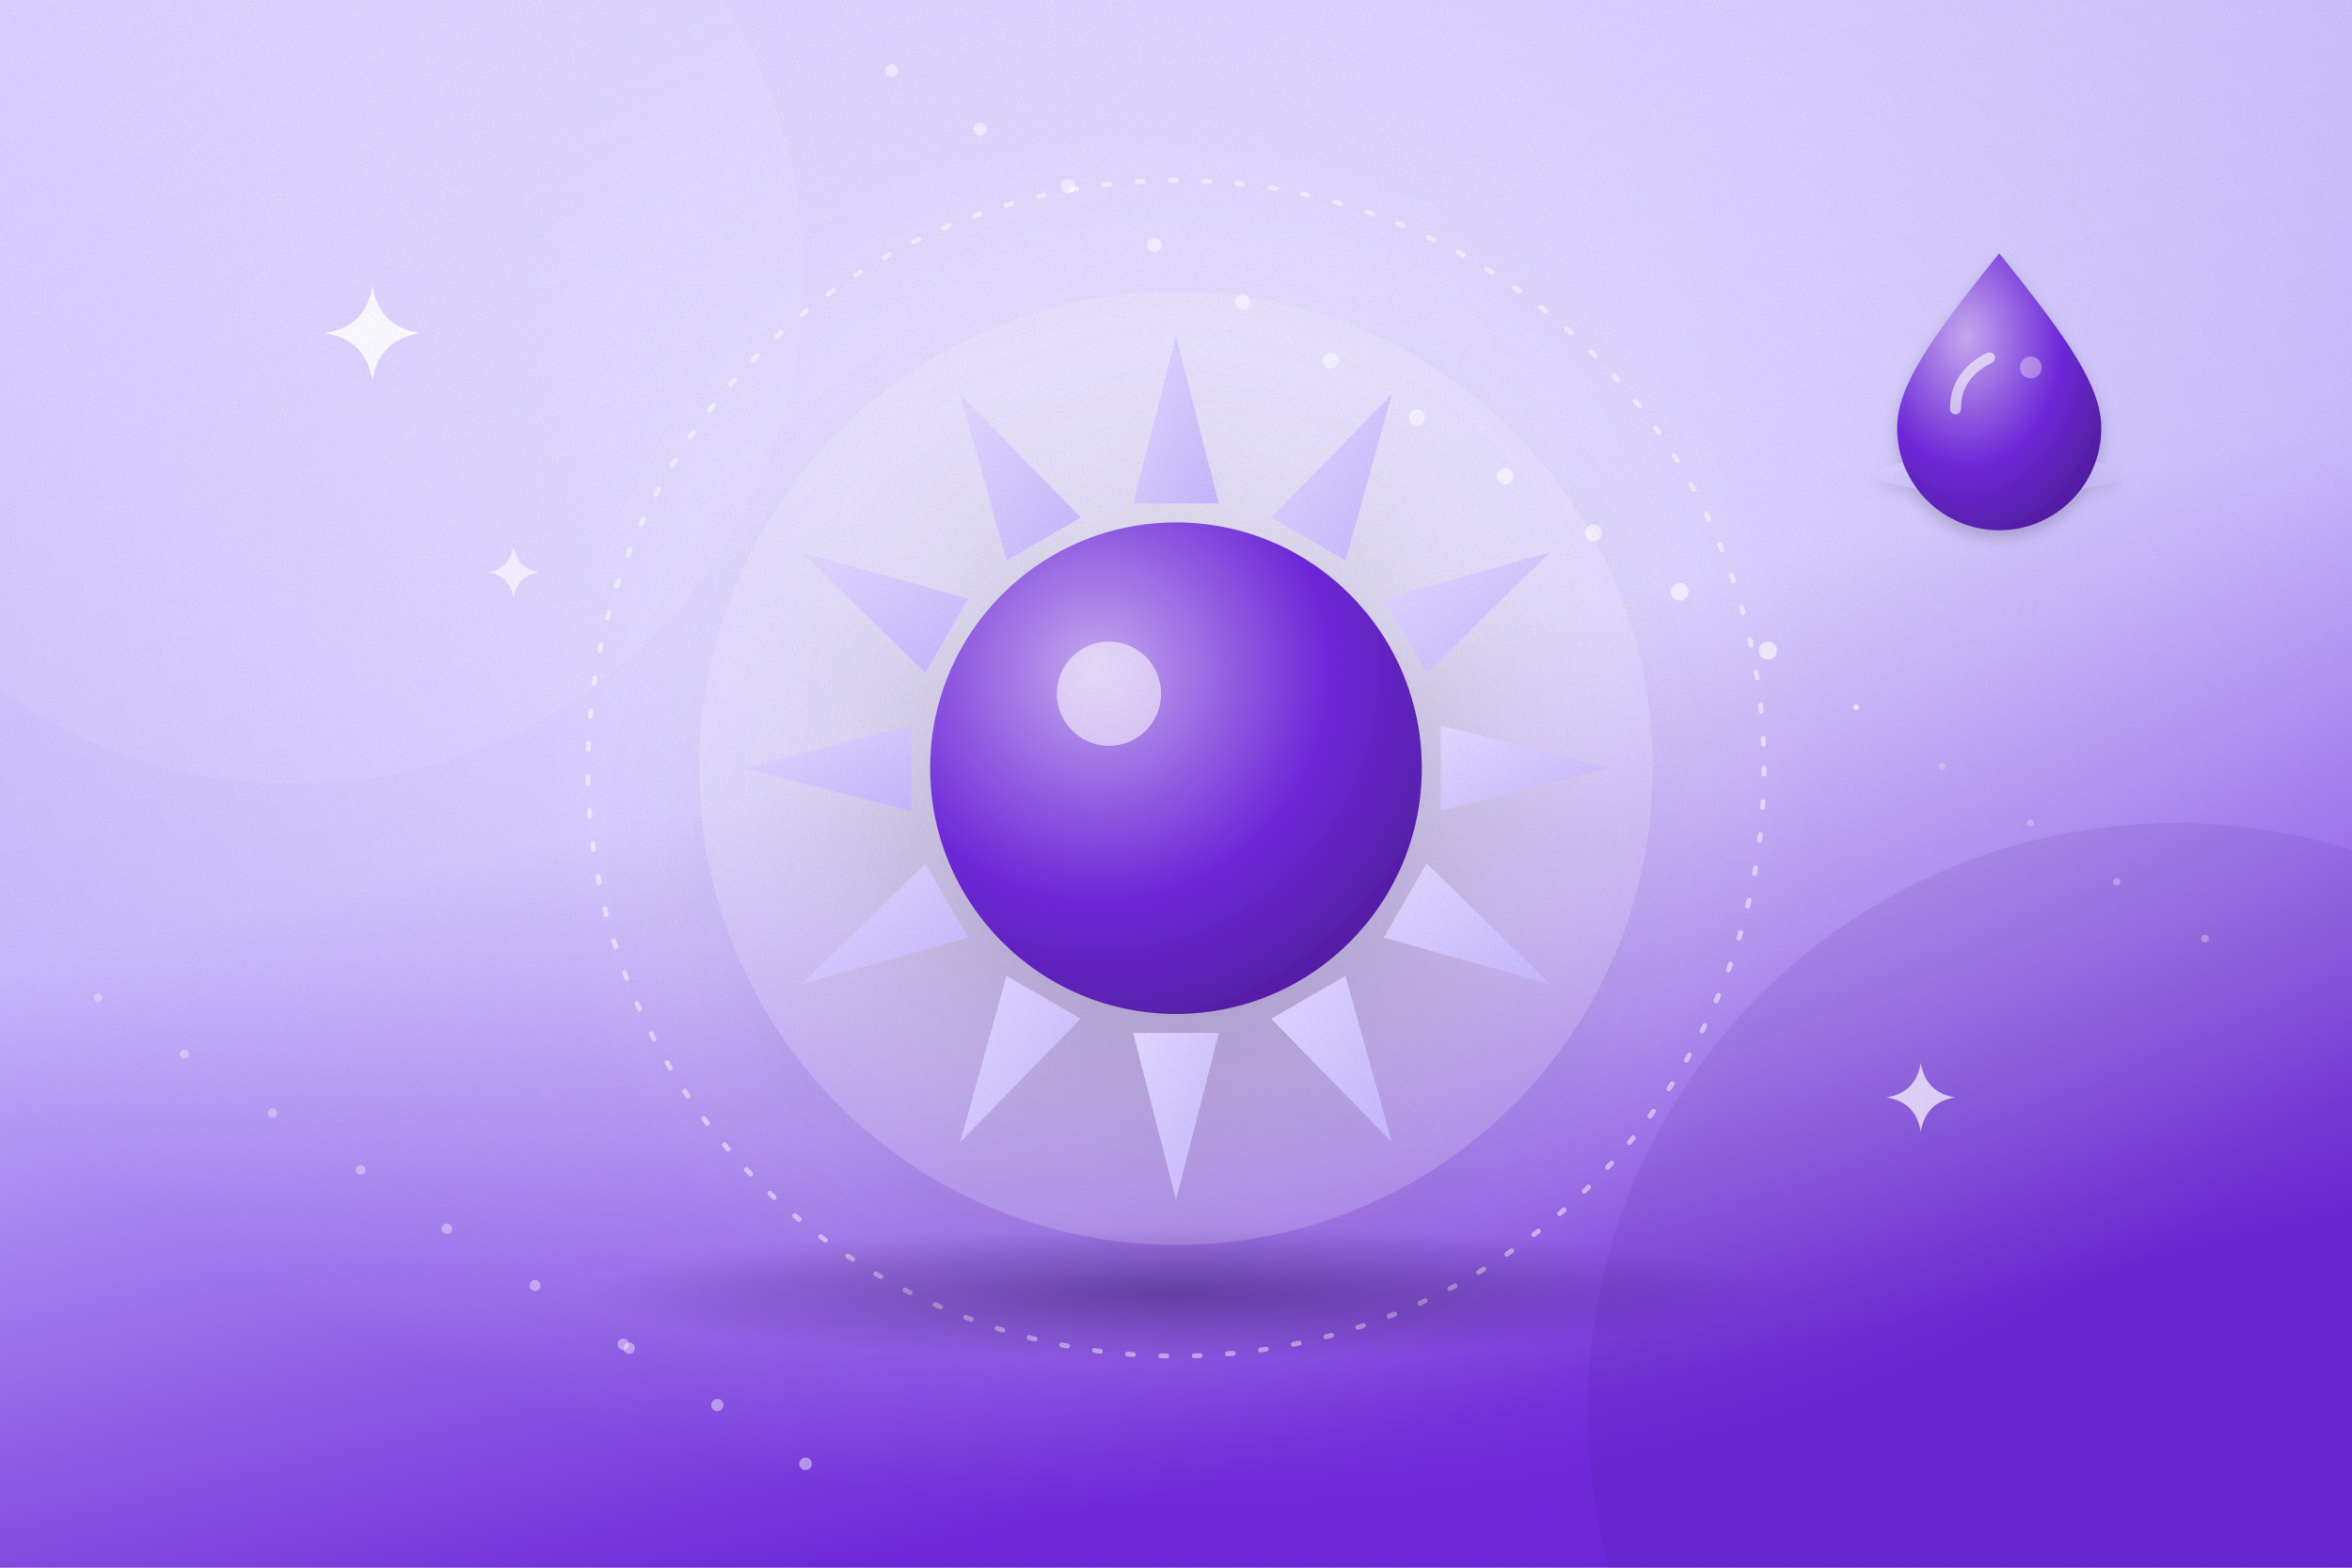
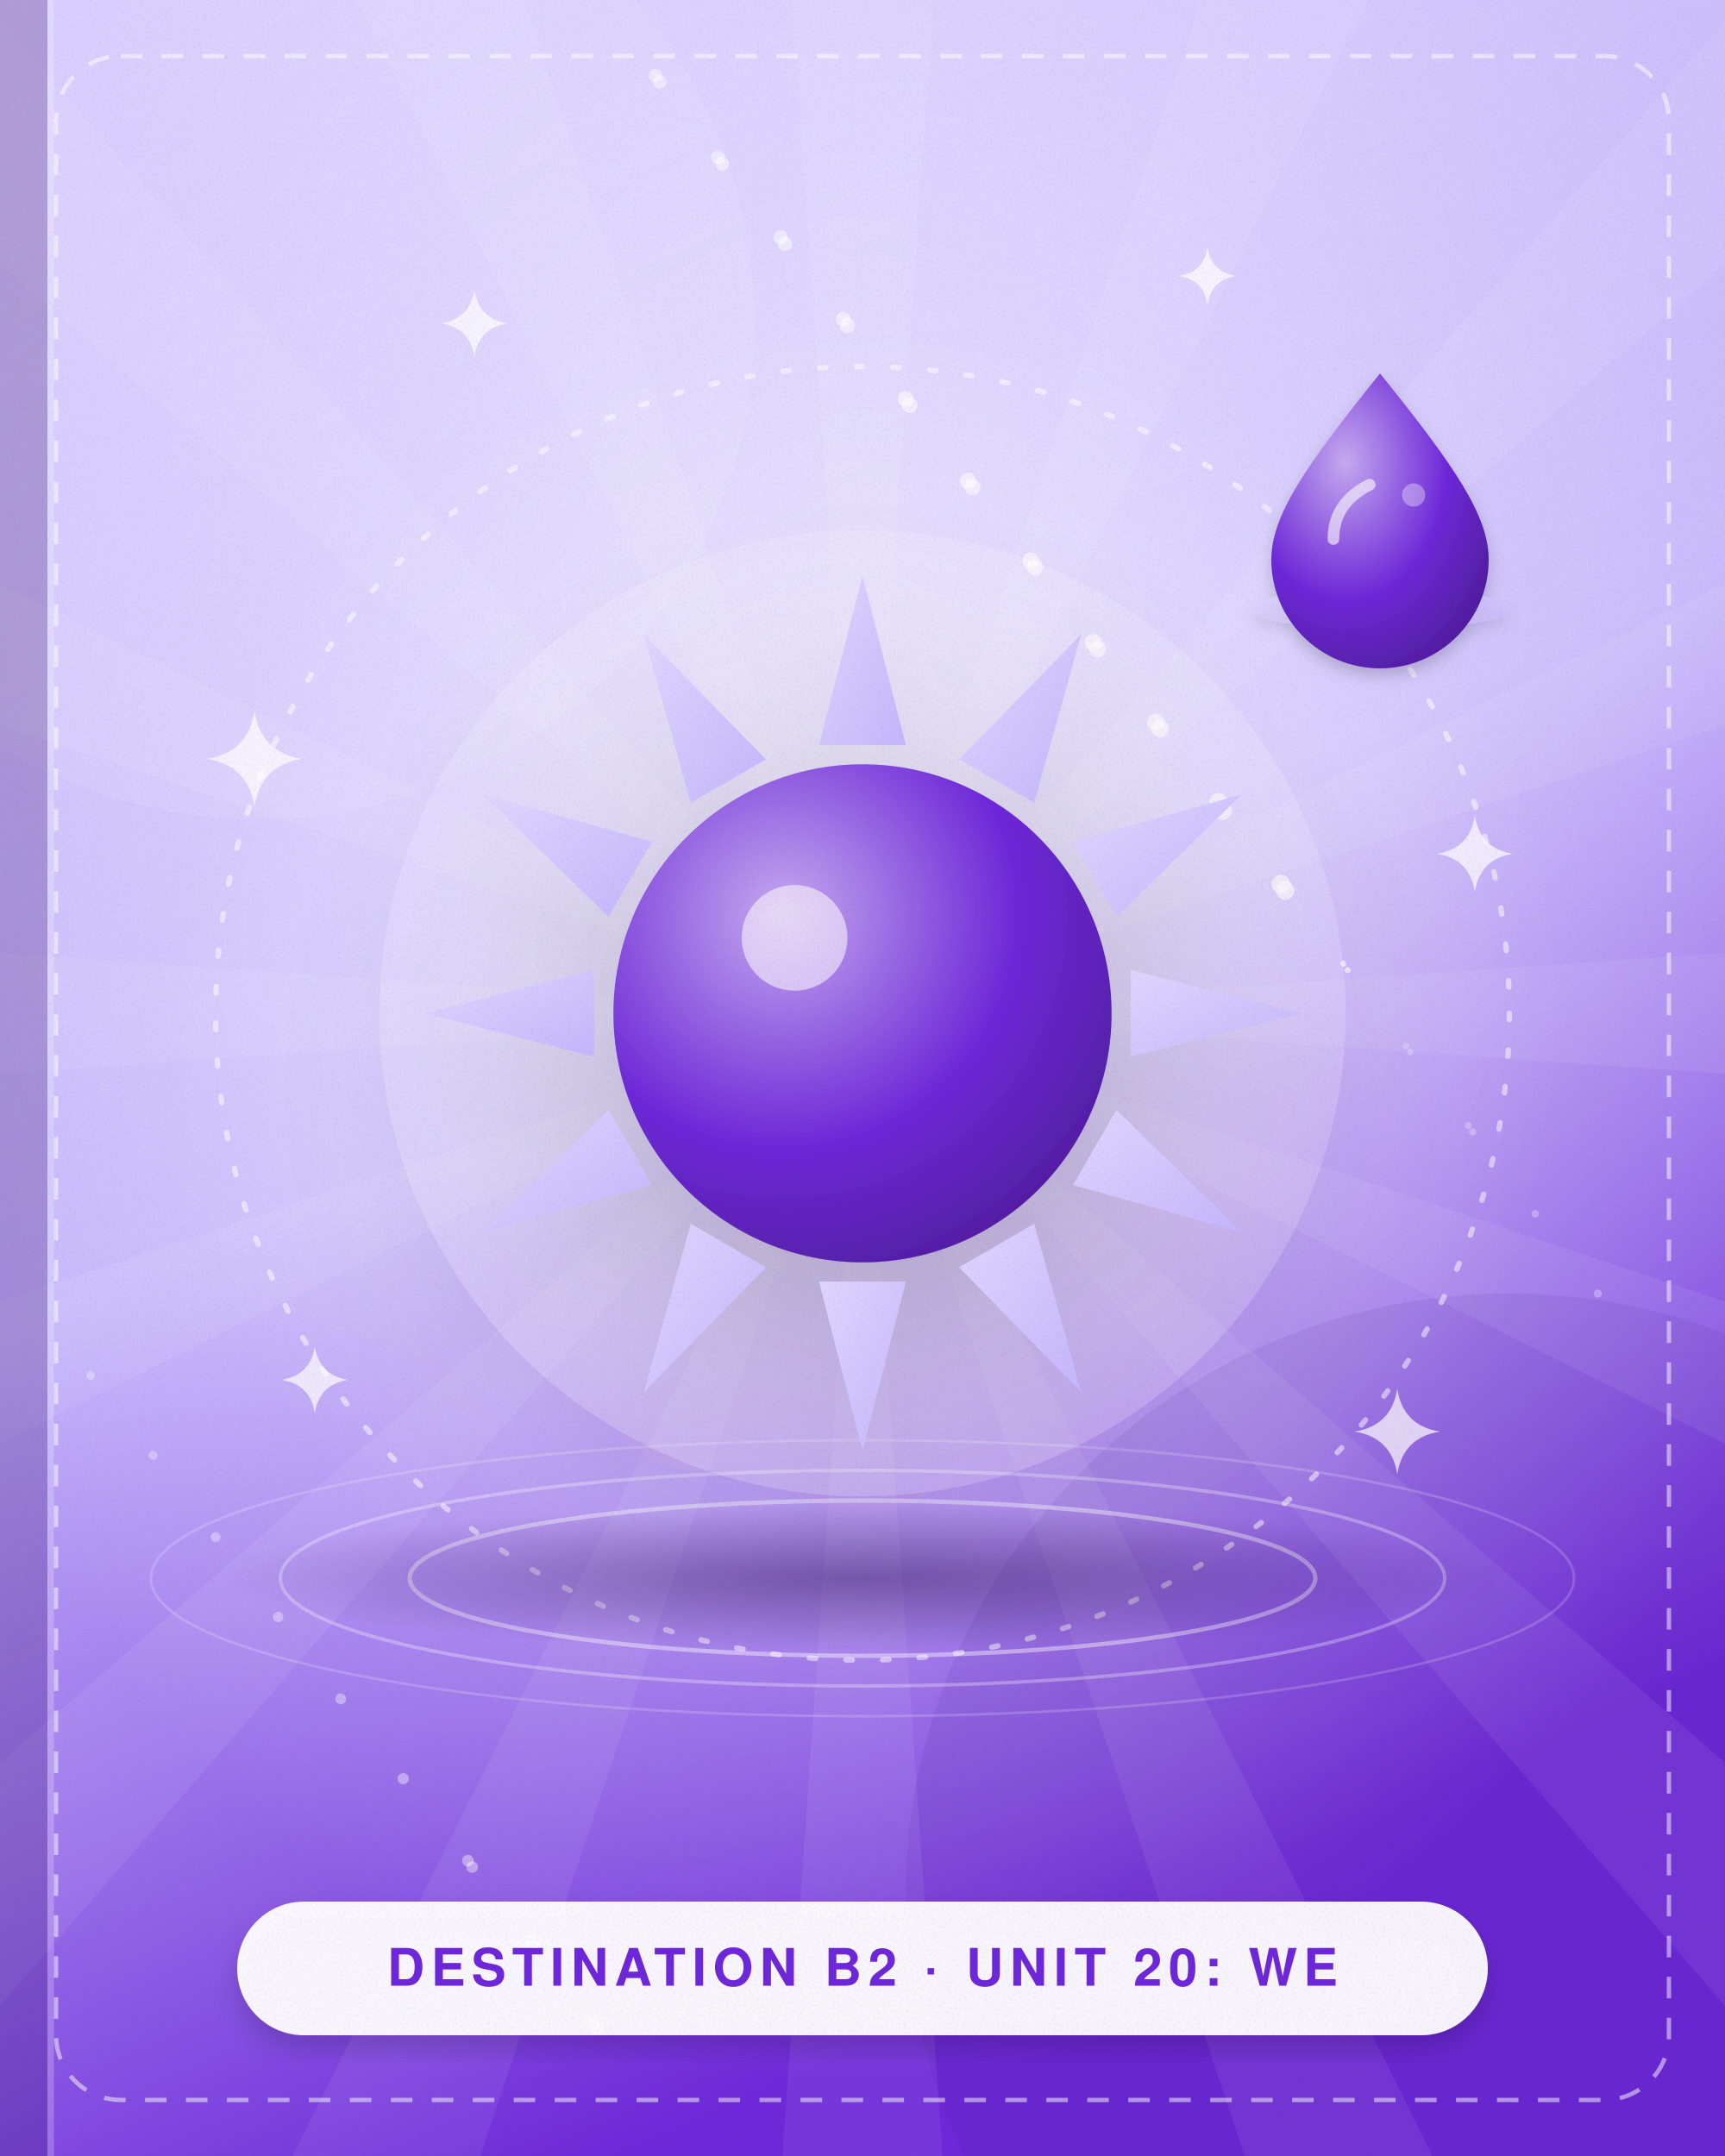
- <svg xmlns="http://www.w3.org/2000/svg" viewBox="0 0 1200 800" width="1200" height="800">
+ <svg xmlns="http://www.w3.org/2000/svg" viewBox="0 0 800 1000" width="800" height="1000">
  <defs>
    <linearGradient id="bg" x1="0" y1="0" x2="0.35" y2="1">
      <stop offset="0" stop-color="#d6cbfe" />
      <stop offset="0.55" stop-color="#C4B5FD" />
      <stop offset="1" stop-color="#6D28D9" />
    </linearGradient>
    <radialGradient id="glow" cx="0.5" cy="0.36" r="0.6">
      <stop offset="0" stop-color="#FFFFFF" stop-opacity="0.55" />
      <stop offset="1" stop-color="#FFFFFF" stop-opacity="0" />
    </radialGradient>
    <radialGradient id="halo" cx="0.5" cy="0.5" r="0.5">
      <stop offset="0" stop-color="#FFFFFF" stop-opacity="0.28" />
      <stop offset="1" stop-color="#FFFFFF" stop-opacity="0" />
    </radialGradient>
    <radialGradient id="ground" cx="0.5" cy="0.5" r="0.5">
      <stop offset="0" stop-color="#2c1057" stop-opacity="0.45" />
      <stop offset="1" stop-color="#2c1057" stop-opacity="0" />
    </radialGradient>
    <linearGradient id="gA" x1="0" y1="0" x2="1" y2="1">
      <stop offset="0" stop-color="#a77ee8" />
      <stop offset="0.6" stop-color="#6D28D9" />
      <stop offset="1" stop-color="#5720ae" />
    </linearGradient>
    <linearGradient id="gB" x1="0" y1="0" x2="1" y2="1">
      <stop offset="0" stop-color="#dfd6fe" />
      <stop offset="1" stop-color="#C4B5FD" />
    </linearGradient>
    <radialGradient id="gS" cx="0.34" cy="0.3" r="0.85">
      <stop offset="0" stop-color="#c5a9f0" />
      <stop offset="0.55" stop-color="#6D28D9" />
      <stop offset="1" stop-color="#4a1b94" />
    </radialGradient>
    <radialGradient id="gS2" cx="0.34" cy="0.3" r="0.85">
      <stop offset="0" stop-color="#e7e1fe" />
      <stop offset="0.6" stop-color="#C4B5FD" />
      <stop offset="1" stop-color="#9d91ca" />
    </radialGradient>
    <linearGradient id="gP" x1="0" y1="0" x2="0" y2="1">
      <stop offset="0" stop-color="#FFFDF6" />
      <stop offset="1" stop-color="#F2E4C8" />
    </linearGradient>
    <filter id="drop" x="-40%" y="-40%" width="180%" height="190%">
      <feDropShadow dx="0" dy="18" stdDeviation="16" flood-color="#311262" flood-opacity="0.38" />
    </filter>
    <filter id="soft" x="-20%" y="-20%" width="140%" height="140%">
      <feDropShadow dx="0" dy="6" stdDeviation="6" flood-color="#000000" flood-opacity="0.18" />
    </filter>
    <filter id="speck" x="0" y="0" width="100%" height="100%">
      <feTurbulence type="fractalNoise" baseFrequency="0.85" numOctaves="3" seed="7" stitchTiles="stitch" />
      <feColorMatrix type="matrix" values="0 0 0 0 0.12  0 0 0 0 0.07  0 0 0 0 0.02  0 0 0 0.9 -0.42" />
    </filter>
    <clipPath id="front">
      <rect x="-240" y="0" width="480" height="240" />
    </clipPath>
  </defs>
-   <rect width="1200" height="800" fill="url(#bg)" />
-   <rect width="1200" height="800" fill="url(#glow)" />
-   <circle cx="150" cy="140" r="260" fill="#FFFFFF" opacity="0.07" />
-   <circle cx="1110" cy="720" r="300" fill="#411882" opacity="0.10" />
-   <circle cx="321" cy="688" r="2.9" fill="#FFFFFF" opacity="0.41" />
-   <circle cx="366" cy="717" r="3.1" fill="#FFFFFF" opacity="0.43" />
-   <circle cx="411" cy="747" r="3.2" fill="#FFFFFF" opacity="0.45" />
-   <circle cx="455" cy="36" r="3.3" fill="#FFFFFF" opacity="0.46" />
-   <circle cx="500" cy="66" r="3.4" fill="#FFFFFF" opacity="0.48" />
-   <circle cx="545" cy="95" r="3.6" fill="#FFFFFF" opacity="0.49" />
-   <circle cx="589" cy="125" r="3.7" fill="#FFFFFF" opacity="0.51" />
-   <circle cx="634" cy="154" r="3.8" fill="#FFFFFF" opacity="0.53" />
-   <circle cx="679" cy="184" r="4.0" fill="#FFFFFF" opacity="0.54" />
-   <circle cx="723" cy="213" r="4.1" fill="#FFFFFF" opacity="0.56" />
-   <circle cx="768" cy="243" r="4.2" fill="#FFFFFF" opacity="0.57" />
-   <circle cx="813" cy="272" r="4.3" fill="#FFFFFF" opacity="0.59" />
-   <circle cx="857" cy="302" r="4.5" fill="#FFFFFF" opacity="0.61" />
-   <circle cx="902" cy="332" r="4.6" fill="#FFFFFF" opacity="0.62" />
-   <circle cx="947" cy="361" r="1.5" fill="#FFFFFF" opacity="0.64" />
-   <circle cx="991" cy="391" r="1.6" fill="#FFFFFF" opacity="0.25" />
-   <circle cx="1036" cy="420" r="1.8" fill="#FFFFFF" opacity="0.27" />
-   <circle cx="1080" cy="450" r="1.9" fill="#FFFFFF" opacity="0.29" />
-   <circle cx="1125" cy="479" r="2.0" fill="#FFFFFF" opacity="0.30" />
-   <circle cx="50" cy="509" r="2.2" fill="#FFFFFF" opacity="0.32" />
-   <circle cx="94" cy="538" r="2.3" fill="#FFFFFF" opacity="0.33" />
-   <circle cx="139" cy="568" r="2.4" fill="#FFFFFF" opacity="0.35" />
-   <circle cx="184" cy="597" r="2.5" fill="#FFFFFF" opacity="0.37" />
-   <circle cx="228" cy="627" r="2.7" fill="#FFFFFF" opacity="0.38" />
-   <circle cx="273" cy="656" r="2.8" fill="#FFFFFF" opacity="0.40" />
-   <circle cx="318" cy="686" r="2.9" fill="#FFFFFF" opacity="0.41" />
-   <circle cx="600" cy="392" r="300" fill="none" stroke="#FFFFFF" stroke-width="2.5" stroke-dasharray="3 14" stroke-linecap="round" opacity="0.5" />
-   <circle cx="600" cy="392" r="330" fill="url(#halo)" />
-   <ellipse cx="600" cy="660" rx="300" ry="34" fill="url(#ground)" />
-   <g transform="translate(600 392) scale(1.9)" filter="url(#drop)">
+   <rect width="800" height="1000" fill="url(#bg)" />
+   <rect width="800" height="1000" fill="url(#glow)" />
+   <circle cx="120" cy="150" r="230" fill="#FFFFFF" opacity="0.07" />
+   <circle cx="700" cy="880" r="280" fill="#411882" opacity="0.10" />
+   <circle cx="219" cy="866" r="2.7" fill="#FFFFFF" opacity="0.41" />
+   <circle cx="248" cy="903" r="2.9" fill="#FFFFFF" opacity="0.43" />
+   <circle cx="277" cy="941" r="3.0" fill="#FFFFFF" opacity="0.45" />
+   <circle cx="306" cy="38" r="3.1" fill="#FFFFFF" opacity="0.46" />
+   <circle cx="335" cy="76" r="3.2" fill="#FFFFFF" opacity="0.48" />
+   <circle cx="364" cy="113" r="3.3" fill="#FFFFFF" opacity="0.49" />
+   <circle cx="393" cy="151" r="3.5" fill="#FFFFFF" opacity="0.51" />
+   <circle cx="422" cy="188" r="3.6" fill="#FFFFFF" opacity="0.53" />
+   <circle cx="451" cy="226" r="3.7" fill="#FFFFFF" opacity="0.54" />
+   <circle cx="480" cy="263" r="3.8" fill="#FFFFFF" opacity="0.56" />
+   <circle cx="509" cy="301" r="3.9" fill="#FFFFFF" opacity="0.57" />
+   <circle cx="538" cy="338" r="4.1" fill="#FFFFFF" opacity="0.59" />
+   <circle cx="567" cy="376" r="4.2" fill="#FFFFFF" opacity="0.61" />
+   <circle cx="596" cy="413" r="4.3" fill="#FFFFFF" opacity="0.62" />
+   <circle cx="625" cy="450" r="1.4" fill="#FFFFFF" opacity="0.64" />
+   <circle cx="654" cy="488" r="1.5" fill="#FFFFFF" opacity="0.25" />
+   <circle cx="683" cy="525" r="1.7" fill="#FFFFFF" opacity="0.27" />
+   <circle cx="712" cy="563" r="1.8" fill="#FFFFFF" opacity="0.29" />
+   <circle cx="741" cy="600" r="1.9" fill="#FFFFFF" opacity="0.30" />
+   <circle cx="42" cy="638" r="2.0" fill="#FFFFFF" opacity="0.32" />
+   <circle cx="71" cy="675" r="2.1" fill="#FFFFFF" opacity="0.33" />
+   <circle cx="100" cy="713" r="2.3" fill="#FFFFFF" opacity="0.35" />
+   <circle cx="129" cy="750" r="2.4" fill="#FFFFFF" opacity="0.37" />
+   <circle cx="158" cy="788" r="2.5" fill="#FFFFFF" opacity="0.38" />
+   <circle cx="187" cy="825" r="2.6" fill="#FFFFFF" opacity="0.40" />
+   <circle cx="217" cy="863" r="2.7" fill="#FFFFFF" opacity="0.41" />
+   <circle cx="246" cy="900" r="2.9" fill="#FFFFFF" opacity="0.43" />
+   <circle cx="275" cy="938" r="3.0" fill="#FFFFFF" opacity="0.44" />
+   <circle cx="304" cy="35" r="3.1" fill="#FFFFFF" opacity="0.46" />
+   <circle cx="333" cy="73" r="3.2" fill="#FFFFFF" opacity="0.48" />
+   <circle cx="362" cy="110" r="3.3" fill="#FFFFFF" opacity="0.49" />
+   <circle cx="391" cy="148" r="3.4" fill="#FFFFFF" opacity="0.51" />
+   <circle cx="420" cy="185" r="3.6" fill="#FFFFFF" opacity="0.52" />
+   <circle cx="449" cy="223" r="3.7" fill="#FFFFFF" opacity="0.54" />
+   <circle cx="478" cy="260" r="3.8" fill="#FFFFFF" opacity="0.56" />
+   <circle cx="507" cy="298" r="3.9" fill="#FFFFFF" opacity="0.57" />
+   <circle cx="536" cy="335" r="4.0" fill="#FFFFFF" opacity="0.59" />
+   <circle cx="565" cy="372" r="4.2" fill="#FFFFFF" opacity="0.60" />
+   <circle cx="594" cy="410" r="4.3" fill="#FFFFFF" opacity="0.62" />
+   <circle cx="623" cy="447" r="1.4" fill="#FFFFFF" opacity="0.64" />
+   <circle cx="652" cy="485" r="1.5" fill="#FFFFFF" opacity="0.25" />
+   <circle cx="681" cy="522" r="1.6" fill="#FFFFFF" opacity="0.27" />
+   <path d="M400 470L1297.8 407.1L1297.8 532.9Z" fill="#FFFFFF" opacity="0.07" />
+   <path d="M400 470L1253.5 755.4L1205.4 871.7Z" fill="#FFFFFF" opacity="0.07" />
+   <path d="M400 470L1079.3 1060.3L990.3 1149.3Z" fill="#FFFFFF" opacity="0.07" />
+   <path d="M400 470L801.7 1275.4L685.4 1323.5Z" fill="#FFFFFF" opacity="0.07" />
+   <path d="M400 470L462.9 1367.8L337.1 1367.8Z" fill="#FFFFFF" opacity="0.07" />
+   <path d="M400 470L114.6 1323.5L-1.7 1275.4Z" fill="#FFFFFF" opacity="0.07" />
+   <path d="M400 470L-190.3 1149.3L-279.3 1060.3Z" fill="#FFFFFF" opacity="0.07" />
+   <path d="M400 470L-405.4 871.7L-453.5 755.4Z" fill="#FFFFFF" opacity="0.07" />
+   <path d="M400 470L-497.8 532.9L-497.8 407.1Z" fill="#FFFFFF" opacity="0.07" />
+   <path d="M400 470L-453.5 184.6L-405.4 68.3Z" fill="#FFFFFF" opacity="0.07" />
+   <path d="M400 470L-279.3 -120.3L-190.3 -209.3Z" fill="#FFFFFF" opacity="0.07" />
+   <path d="M400 470L-1.7 -335.4L114.6 -383.5Z" fill="#FFFFFF" opacity="0.07" />
+   <path d="M400 470L337.1 -427.8L462.9 -427.8Z" fill="#FFFFFF" opacity="0.07" />
+   <path d="M400 470L685.4 -383.5L801.7 -335.4Z" fill="#FFFFFF" opacity="0.07" />
+   <path d="M400 470L990.3 -209.3L1079.3 -120.3Z" fill="#FFFFFF" opacity="0.07" />
+   <path d="M400 470L1205.4 68.3L1253.5 184.6Z" fill="#FFFFFF" opacity="0.07" />
+   <rect x="26" y="26" width="748" height="948" rx="30" fill="none" stroke="#FFFFFF" stroke-width="2" stroke-dasharray="10 9" opacity="0.5" />
+   <rect x="0" y="0" width="22" height="1000" fill="#3c1677" opacity="0.28" />
+   <rect x="22" y="0" width="3" height="1000" fill="#FFFFFF" opacity="0.22" />
+   <circle cx="400" cy="470" r="300" fill="none" stroke="#FFFFFF" stroke-width="2.5" stroke-dasharray="3 14" stroke-linecap="round" opacity="0.5" />
+   <circle cx="400" cy="470" r="330" fill="url(#halo)" />
+   <ellipse cx="400" cy="732" rx="210" ry="36" fill="none" stroke="#FFFFFF" stroke-width="2.0" opacity="0.42" />
+   <ellipse cx="400" cy="732" rx="270" ry="50" fill="none" stroke="#FFFFFF" stroke-width="1.6" opacity="0.30" />
+   <ellipse cx="400" cy="732" rx="330" ry="64" fill="none" stroke="#FFFFFF" stroke-width="1.2" opacity="0.18" />
+   <ellipse cx="400" cy="732" rx="300" ry="34" fill="url(#ground)" />
+   <g transform="translate(400 470) scale(1.75)" filter="url(#drop)">
    <circle r="128" fill="#FFFFFF" opacity=".12" />
    <path d="M71.1 -11.5L116.0 0.0L71.1 11.5Z" fill="url(#gB)" />
    <path d="M67.3 25.6L100.5 58.0L55.8 45.5Z" fill="url(#gB)" />
    <path d="M45.5 55.8L58.0 100.5L25.6 67.3Z" fill="url(#gB)" />
    <path d="M11.5 71.1L0.0 116.0L-11.5 71.1Z" fill="url(#gB)" />
    <path d="M-25.6 67.3L-58.0 100.5L-45.5 55.8Z" fill="url(#gB)" />
    <path d="M-55.8 45.5L-100.5 58.0L-67.3 25.6Z" fill="url(#gB)" />
    <path d="M-71.1 11.5L-116.0 0.0L-71.1 -11.5Z" fill="url(#gB)" />
    <path d="M-67.3 -25.6L-100.5 -58.0L-55.8 -45.5Z" fill="url(#gB)" />
    <path d="M-45.5 -55.8L-58.0 -100.5L-25.6 -67.3Z" fill="url(#gB)" />
    <path d="M-11.5 -71.1L-0.0 -116.0L11.5 -71.1Z" fill="url(#gB)" />
    <path d="M25.6 -67.3L58.0 -100.5L45.5 -55.8Z" fill="url(#gB)" />
    <path d="M55.8 -45.5L100.5 -58.0L67.3 -25.6Z" fill="url(#gB)" />
    <circle r="66" fill="url(#gS)" />
    <circle cx="-18" cy="-20" r="14" fill="#FFFFFF" opacity=".55" />
  </g>
-   <g transform="translate(1020 190) scale(0.62)" filter="url(#soft)">
+   <g transform="translate(640 232) scale(0.6)" filter="url(#soft)">
    <ellipse cy="84" rx="100" ry="16" fill="url(#gB)" opacity=".5" />
    <ellipse cy="84" rx="62" ry="9" fill="url(#gB)" opacity=".7" />
    <path d="M0-98C58-26 84 12 84 46A84 84 0 0 1-84 46C-84 12-58-26 0-98Z" fill="url(#gS)" />
    <path d="M-36 30Q-36 2-8-12" stroke="#FFFFFF" stroke-width="9" fill="none" stroke-linecap="round" opacity=".6" />
    <circle cx="26" cy="-4" r="9" fill="#FFFFFF" opacity=".35" />
  </g>
-   <path transform="translate(190 170) scale(1.1)" d="M0 -22Q3 -3 22 0Q3 3 0 22Q-3 3 -22 0Q-3 -3 0 -22Z" fill="#FFFFFF" opacity="0.85" />
-   <path transform="translate(262 292) scale(0.6)" d="M0 -22Q3 -3 22 0Q3 3 0 22Q-3 3 -22 0Q-3 -3 0 -22Z" fill="#FFFFFF" opacity="0.6" />
-   <path transform="translate(980 560) scale(0.8)" d="M0 -22Q3 -3 22 0Q3 3 0 22Q-3 3 -22 0Q-3 -3 0 -22Z" fill="#FFFFFF" opacity="0.7" />
-   <rect width="1200" height="800" filter="url(#speck)" opacity="0.16" />
+   <path transform="translate(118 352) scale(1)" d="M0 -22Q3 -3 22 0Q3 3 0 22Q-3 3 -22 0Q-3 -3 0 -22Z" fill="#FFFFFF" opacity="0.7" />
+   <path transform="translate(684 396) scale(0.8)" d="M0 -22Q3 -3 22 0Q3 3 0 22Q-3 3 -22 0Q-3 -3 0 -22Z" fill="#FFFFFF" opacity="0.7" />
+   <path transform="translate(146 640) scale(0.7)" d="M0 -22Q3 -3 22 0Q3 3 0 22Q-3 3 -22 0Q-3 -3 0 -22Z" fill="#FFFFFF" opacity="0.7" />
+   <path transform="translate(648 664) scale(0.9)" d="M0 -22Q3 -3 22 0Q3 3 0 22Q-3 3 -22 0Q-3 -3 0 -22Z" fill="#FFFFFF" opacity="0.7" />
+   <path transform="translate(560 128) scale(0.6)" d="M0 -22Q3 -3 22 0Q3 3 0 22Q-3 3 -22 0Q-3 -3 0 -22Z" fill="#FFFFFF" opacity="0.7" />
+   <path transform="translate(220 150) scale(0.7)" d="M0 -22Q3 -3 22 0Q3 3 0 22Q-3 3 -22 0Q-3 -3 0 -22Z" fill="#FFFFFF" opacity="0.7" />
+   <g filter="url(#soft)">
+     <rect x="110" y="882" width="580" height="62" rx="31" fill="#FFFFFF" opacity="0.94" />
+     <text x="400" y="921" text-anchor="middle" font-family="Helvetica, Arial, sans-serif" font-size="24" font-weight="800" letter-spacing="3" fill="#6D28D9">DESTINATION B2 · UNIT 20: WE</text>
+   </g>
+   <rect width="800" height="1000" filter="url(#speck)" opacity="0.16" />
</svg>
